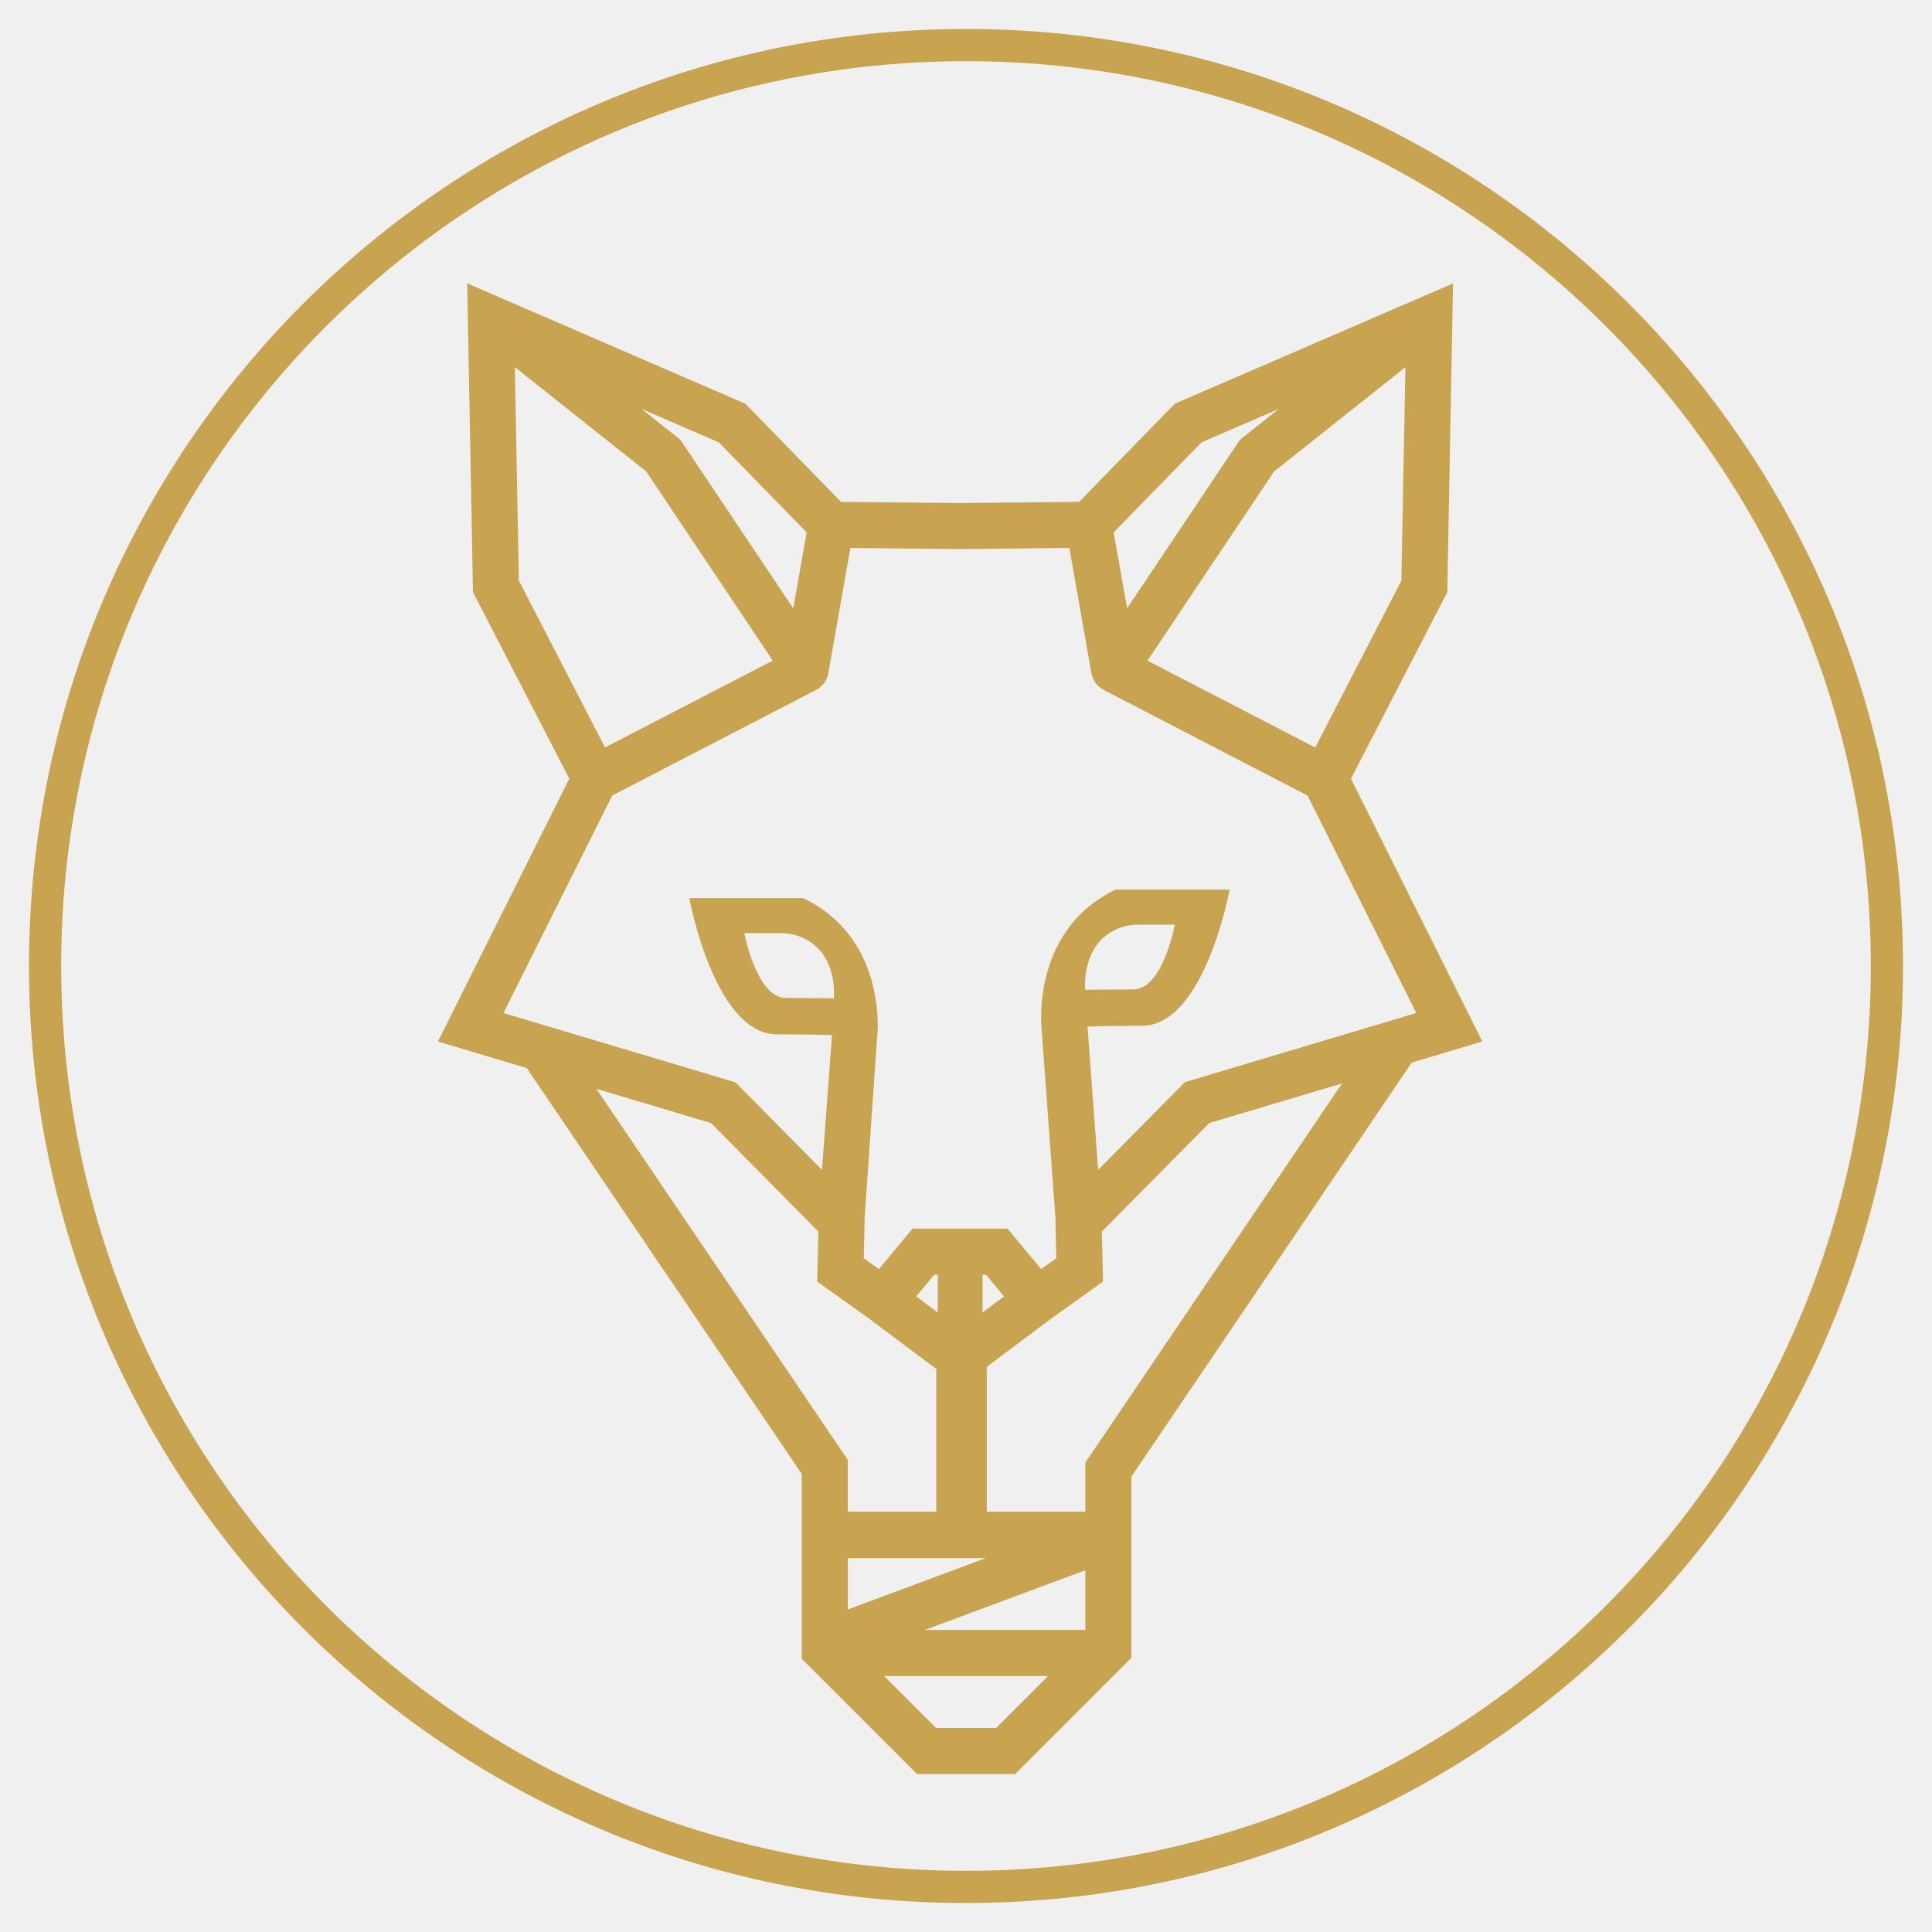
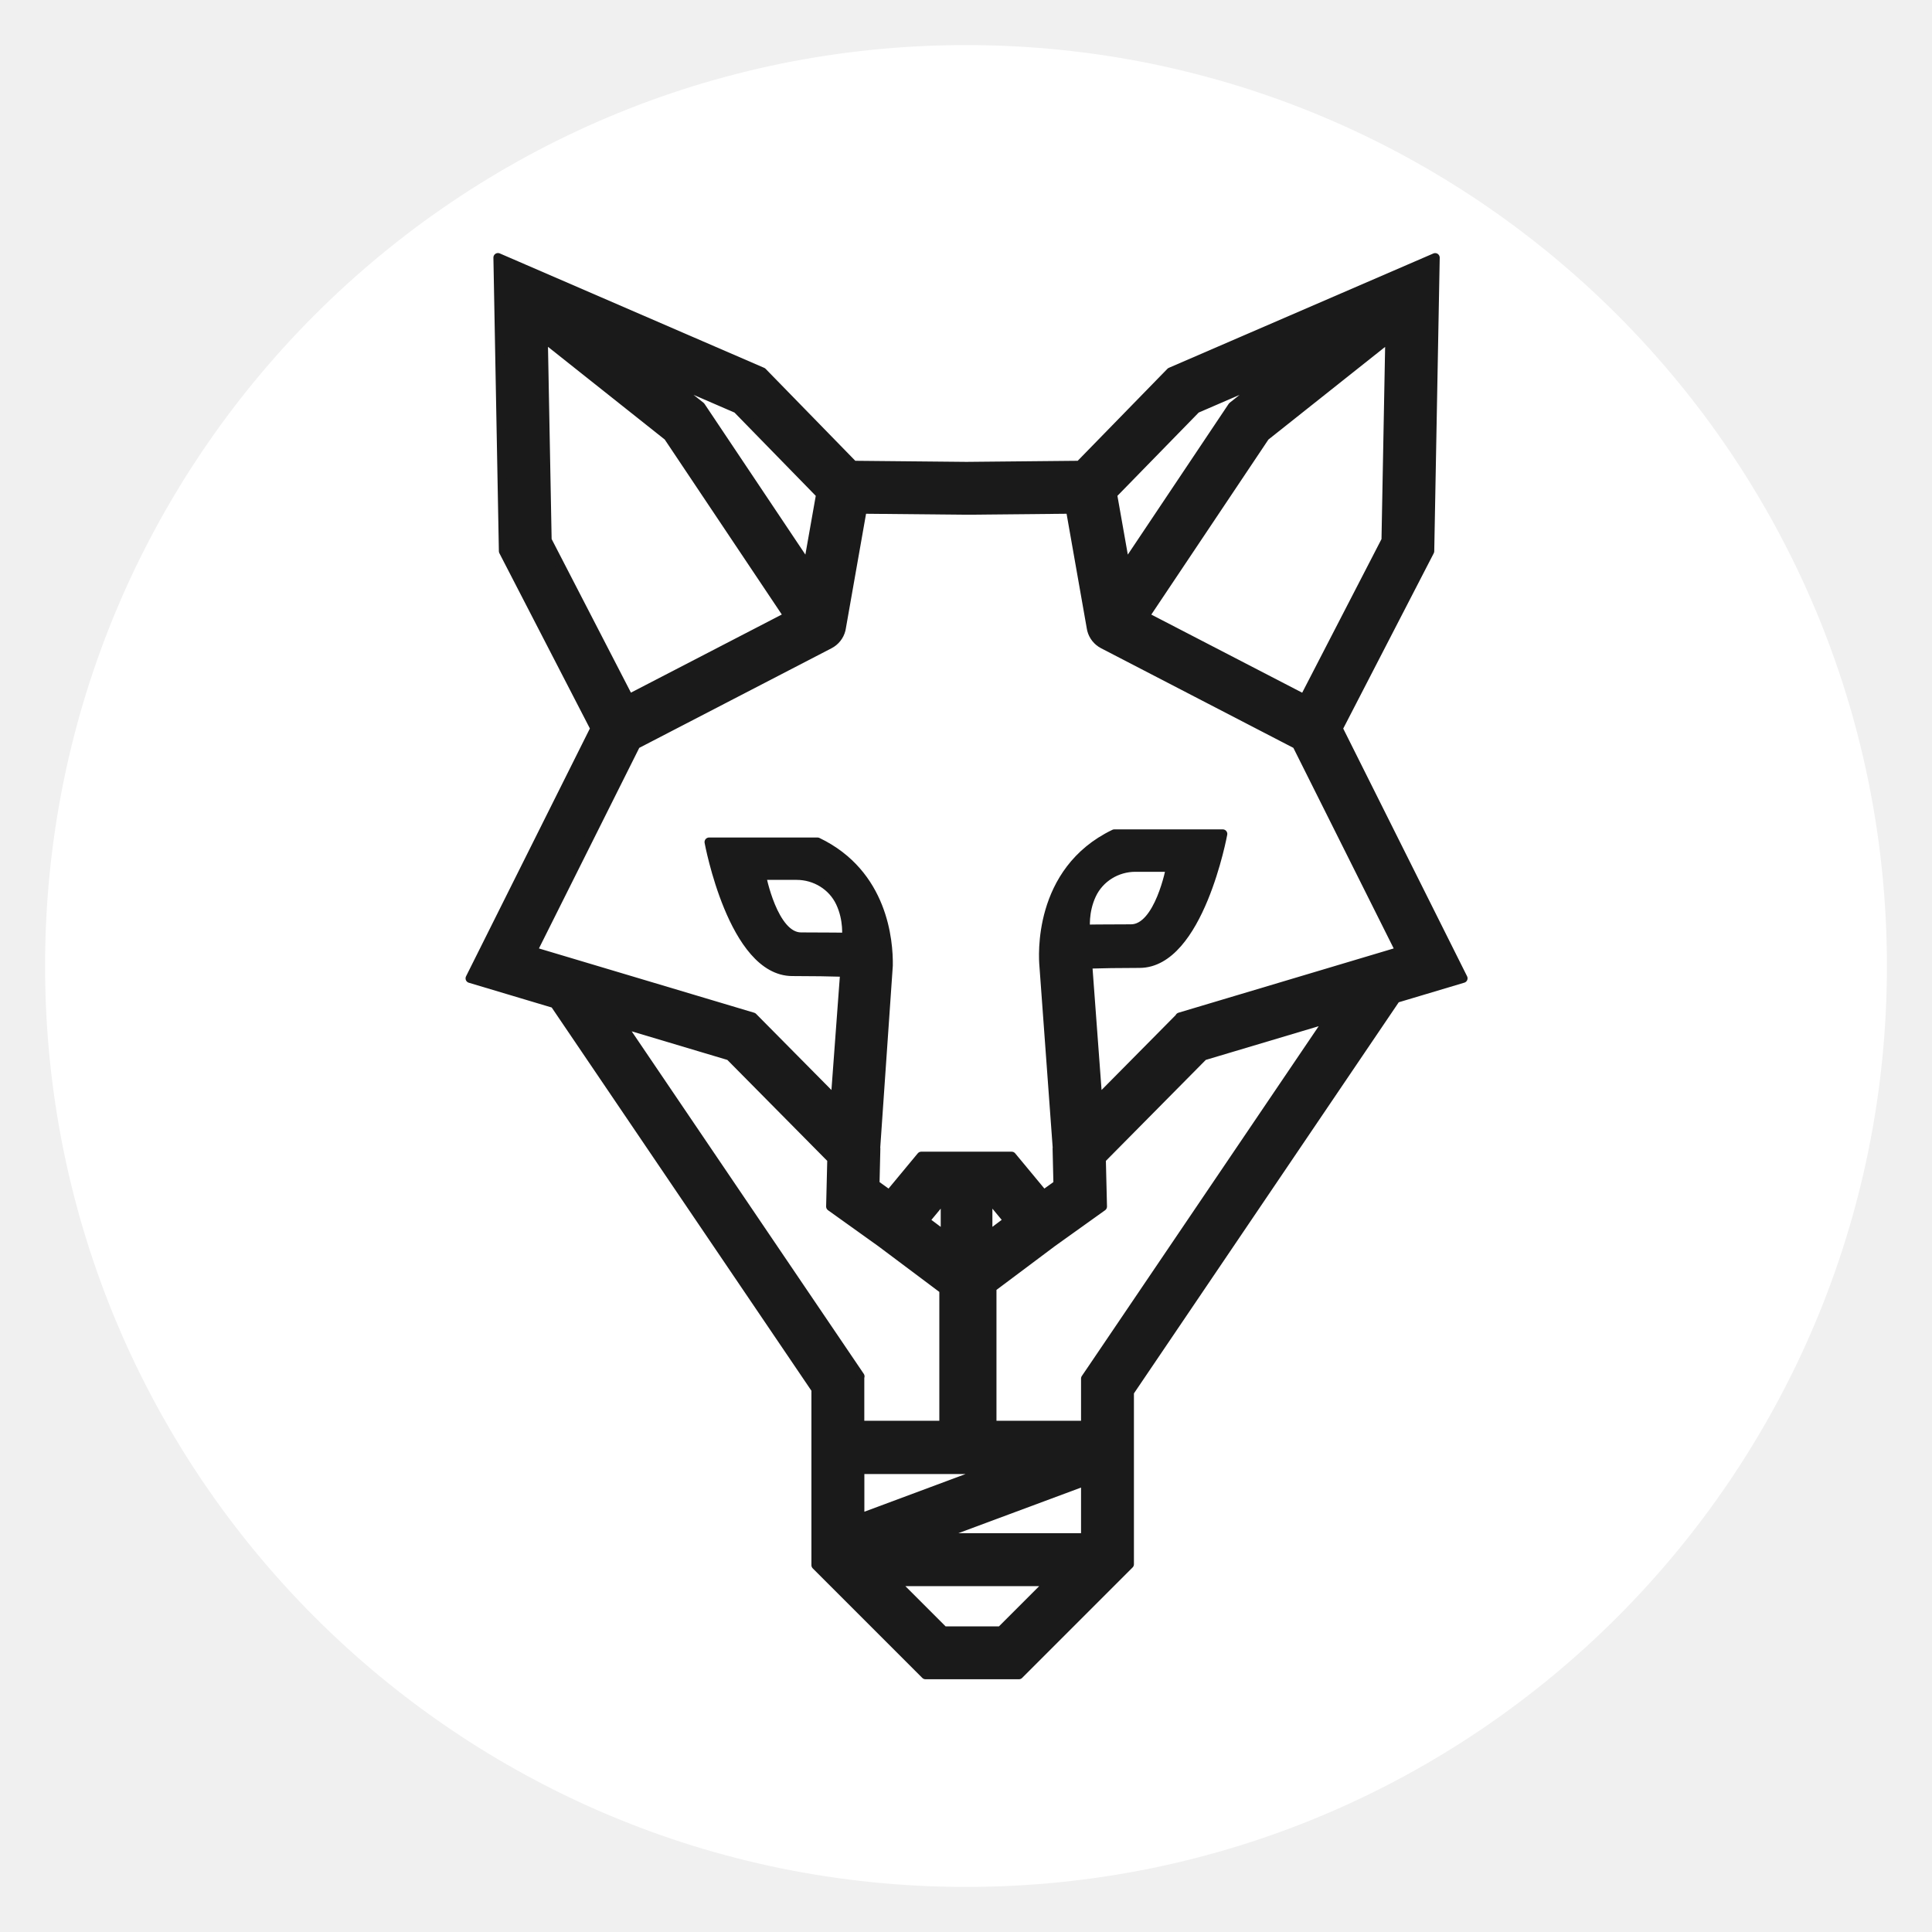
<svg xmlns="http://www.w3.org/2000/svg" viewBox="0 0 300 300">
-   <circle cx="150" cy="150" r="143" fill="none" stroke="#C9A450" stroke-width="5" />
-   <g transform="translate(68,44) scale(0.993)" fill="#C9A450">
+   <circle cx="150" cy="150" r="143" fill="white" />
+   <g transform="translate(73,40) scale(0.944)" fill="#1a1a1a" stroke="#1a1a1a" stroke-width="1.5" stroke-linejoin="round">
    <path d="M142.78,77.46l15.06-29.17.9-48.28-43.51,18.81-14.97,15.35-18.61.18-18.61-.18-14.97-15.35L4.58,0l.9,48.28,15.06,29.17L0,118.56l13.89,4.15,43,63.45v28.92l.77.77,1.93,1.93,8.66,8.66,6.66,6.66h15.36l18.17-18.17v-28.33l43.84-64.75,11.04-3.3-20.55-41.1ZM150.67,46.47l-13.48,26.11-26.23-13.58,19.79-29.58,20.54-16.31-.63,33.37ZM119.41,24.86l12.07-5.22-6.08,4.83-17.63,26.35-2.1-11.88,13.74-14.08ZM43.92,24.86l13.74,14.08-2.1,11.88-17.63-26.35-6.08-4.83,12.07,5.22ZM12.66,46.47l-.63-33.37,20.54,16.31,19.79,29.58-26.23,13.58-13.48-26.11ZM24.8,125.96l17.91,5.35,16.79,16.97-.19,7.81,8.25,5.9,10.37,7.77v22.32h-13.84v-8h-.04l.08-.05-39.34-58.06ZM61.91,111.8s-2.88-.05-7.48-.05-6.52-10.14-6.52-10.14h5.8c3.06,0,5.89,1.72,7.19,4.48,1.35,2.86,1.01,5.7,1.01,5.7ZM74.8,158.41l2.81-3.39h.55v5.91l-.21-.15-3.16-2.37ZM64.1,207.37v-8.03h21.57l-21.57,8.03ZM85.16,160.93v-5.91h.55l2.81,3.39-3.16,2.37-.21.15ZM87.3,225.9h-9.4l-8.12-8.12h25.64l-8.12,8.12ZM101.24,210.57h-25.09l25.09-9.33v9.33ZM102.33,182.79l-1.09,1.6v7.69h-15.41v-22.65l9.93-7.44,8.25-5.9-.19-7.81,16.79-16.97,20.77-6.2-39.05,57.68ZM102.24,104.77c1.31-2.77,4.14-4.49,7.19-4.49h5.8s-1.86,10.14-6.52,10.14-7.48.05-7.48.05c0,0-.34-2.84,1.01-5.7ZM116.79,124.93l-13.55,13.69-1.66-22.41c2.34-.07,5.21-.12,8.52-.12,9.8,0,13.7-21.29,13.7-21.29h-17.83c-12.74,6.12-11.69,20.38-11.58,21.64l2.2,30.11h-.03l.14,5.9-2.37,1.7-5.25-6.33h-14.87l-5.25,6.33-2.37-1.7.14-5.9h-.03l2.08-30.11h0c.06-3.98-.79-15.09-11.64-20.3h-17.83s3.91,21.29,13.7,21.29c3.35,0,6.25.05,8.61.12l-1.56,21.07-13.55-13.69-36.26-10.83,17.01-34.01,31.85-16.5c.94-.49,1.63-1.35,1.89-2.38.02-.09.04-.17.05-.25l3.45-19.58,16.53.16h.59s.59,0,.59,0l16.53-.16,3.45,19.58c.01.08.03.17.05.25.26,1.03.95,1.89,1.89,2.38l31.85,16.5,17.01,34.01-36.26,10.83Z" />
  </g>
</svg>
